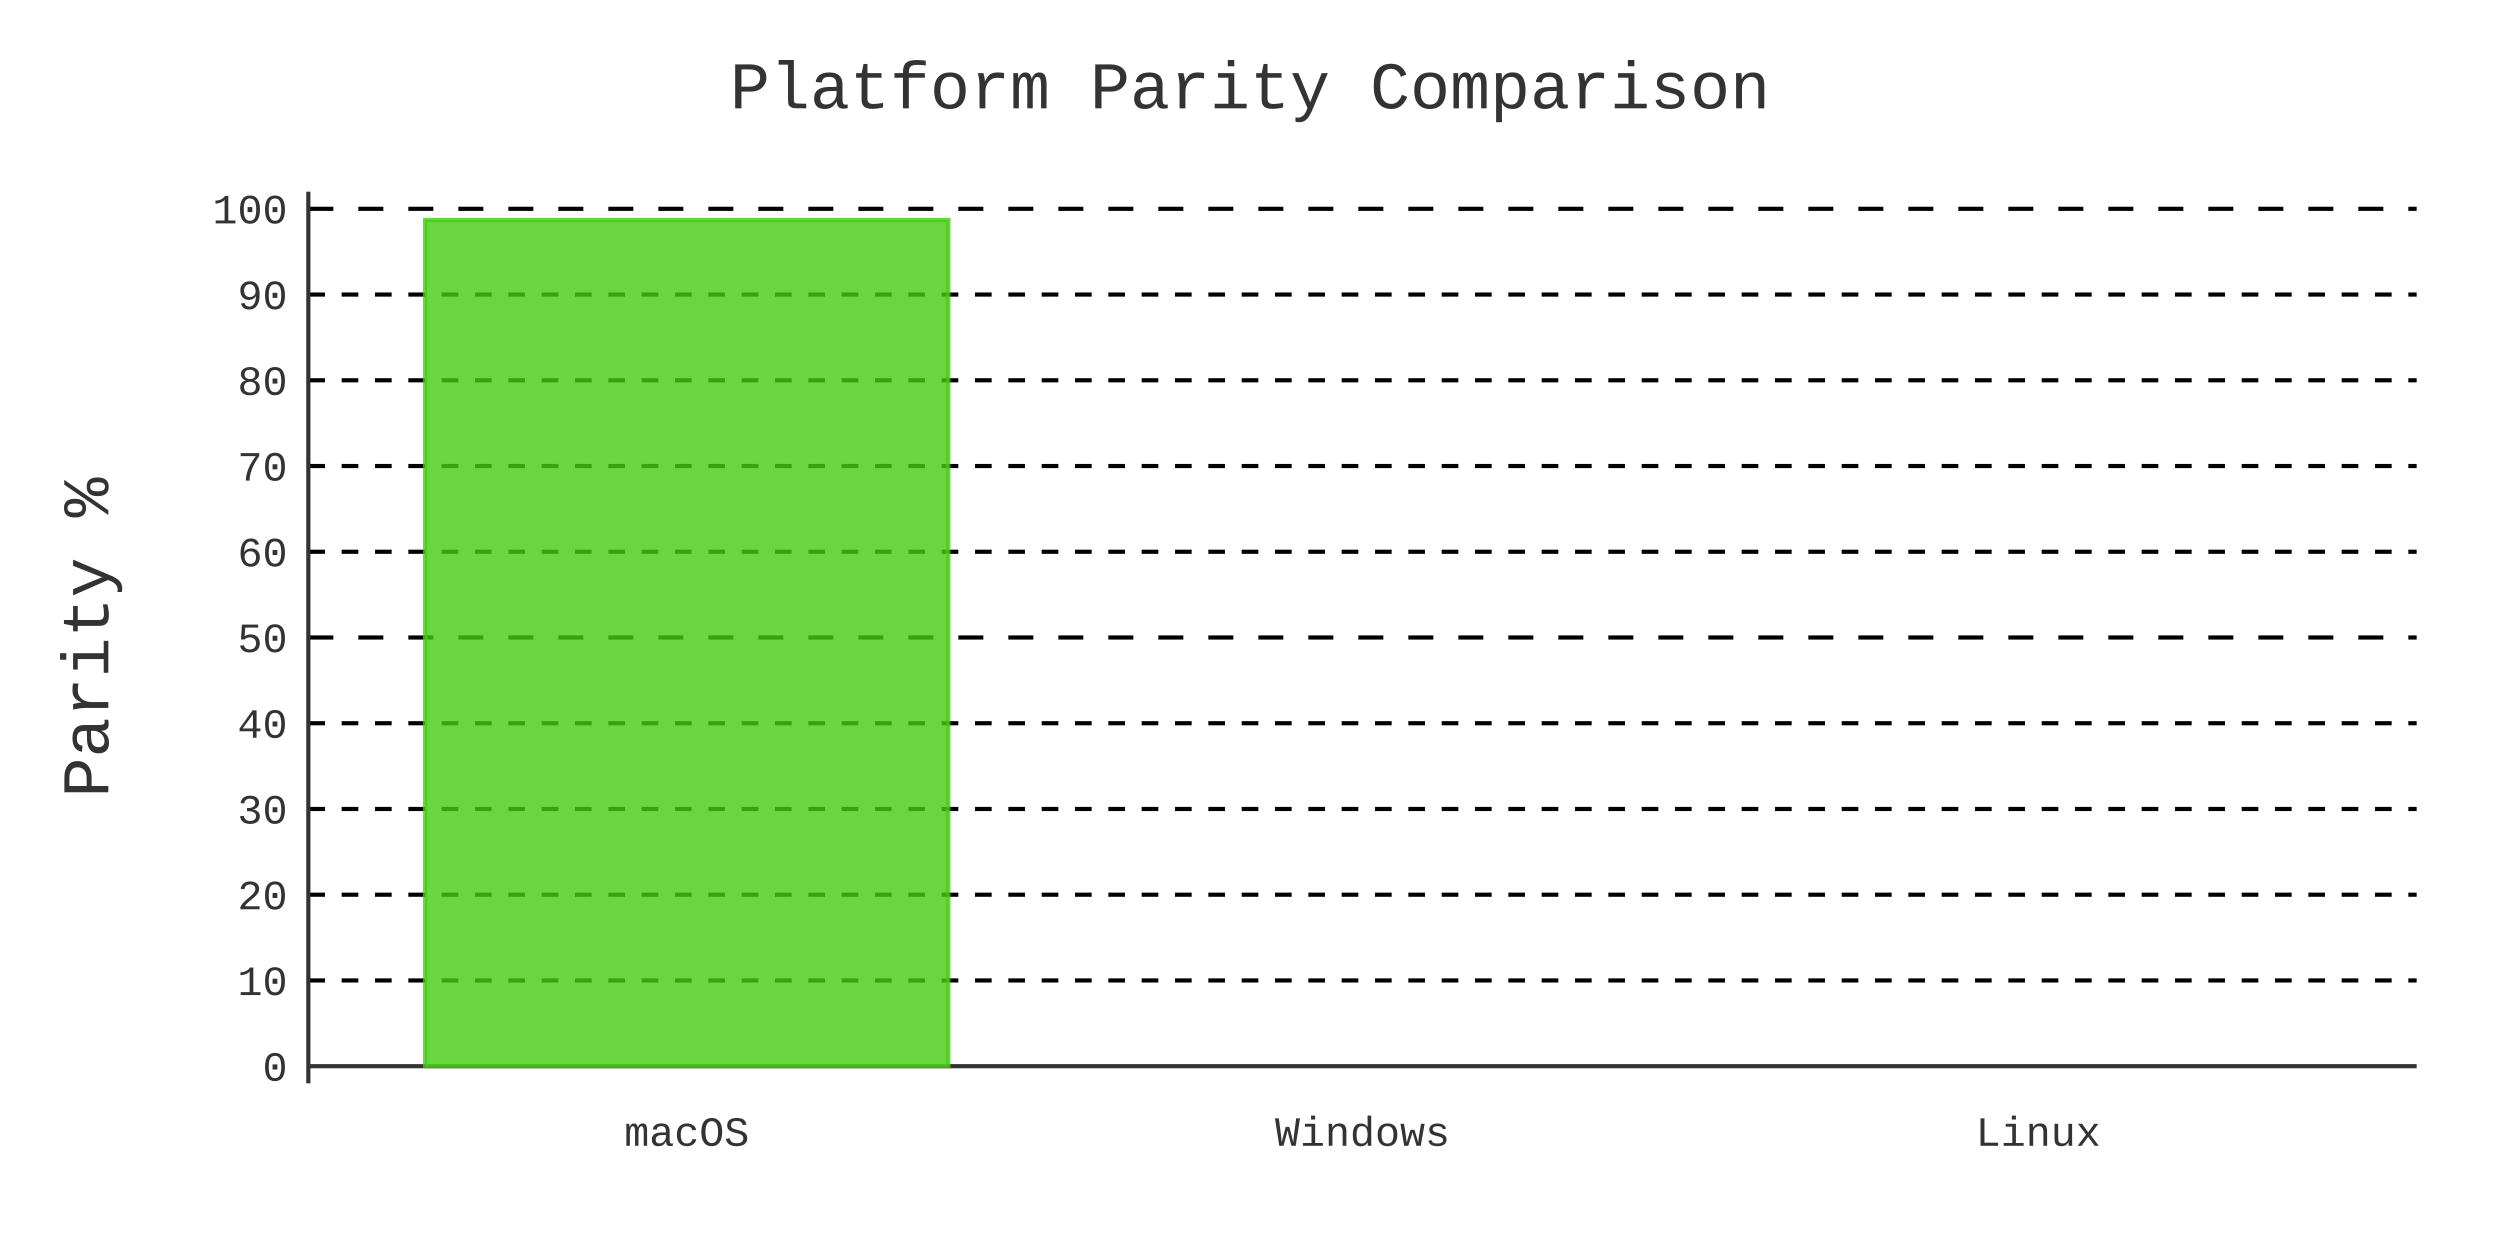
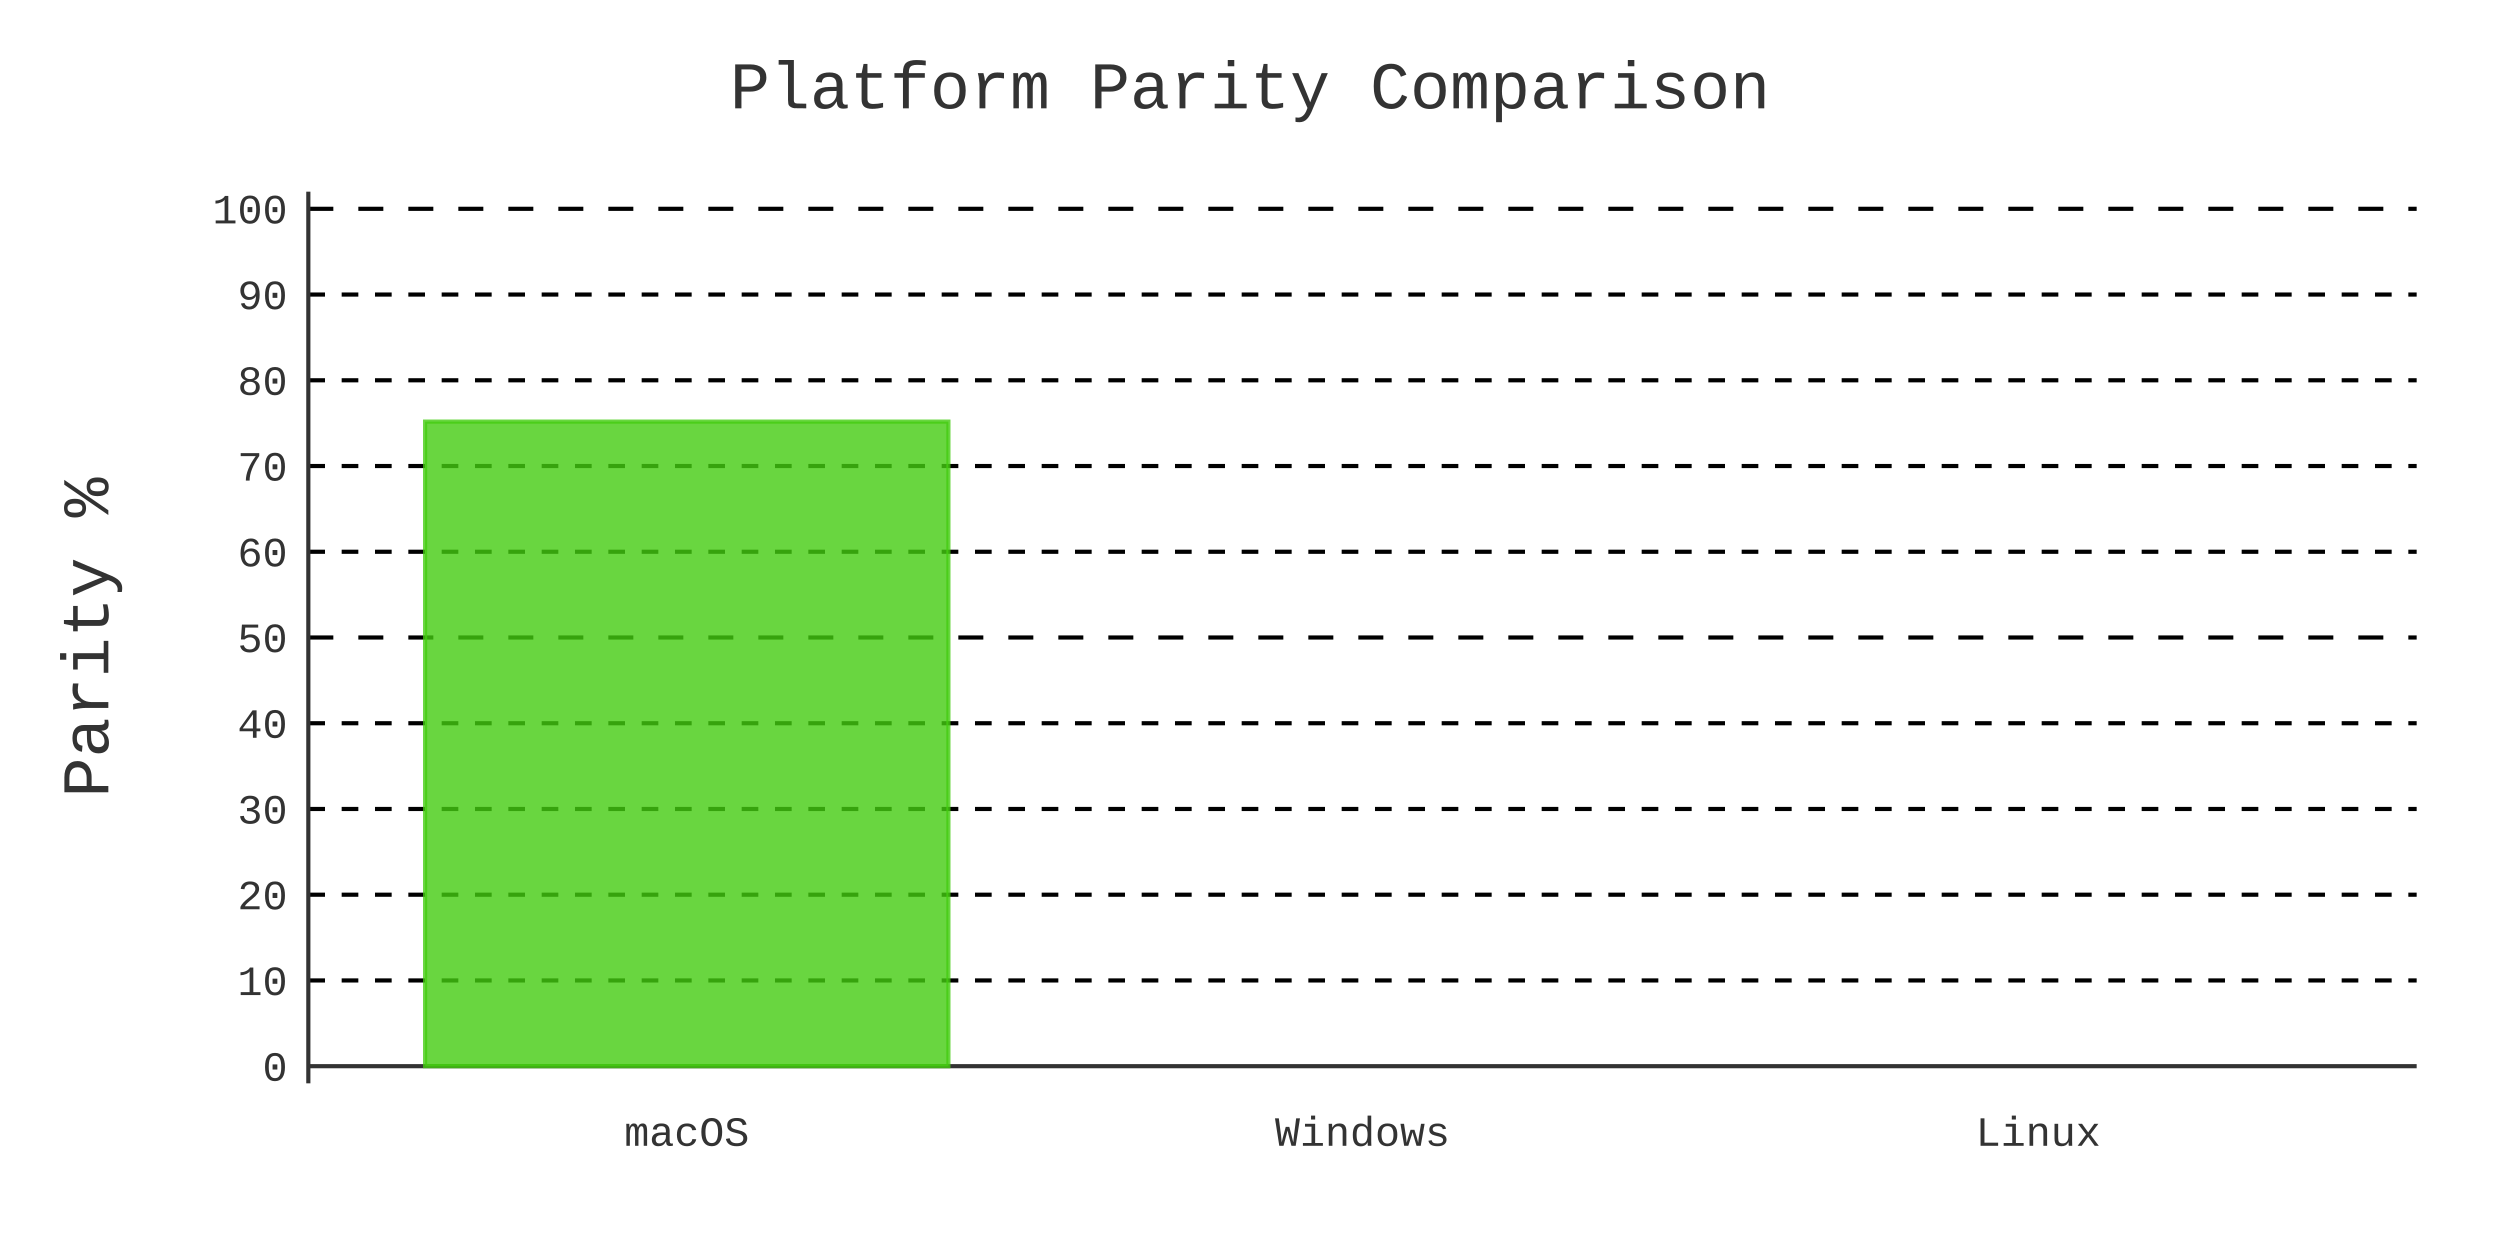
- <svg xmlns="http://www.w3.org/2000/svg" id="chart-26766fdf-6dca-4643-a485-99932201a2ee" class="pygal-chart" viewBox="0 0 600 300">
+ <svg xmlns="http://www.w3.org/2000/svg" id="chart-36154a7d-69b1-4847-8af5-415fe87f4f83" class="pygal-chart" viewBox="0 0 600 300">
  <defs>
-     <style type="text/css">#chart-26766fdf-6dca-4643-a485-99932201a2ee{-webkit-user-select:none;-webkit-font-smoothing:antialiased;font-family:Consolas,"Liberation Mono",Menlo,Courier,monospace}#chart-26766fdf-6dca-4643-a485-99932201a2ee .title{font-family:Consolas,"Liberation Mono",Menlo,Courier,monospace;font-size:16px}#chart-26766fdf-6dca-4643-a485-99932201a2ee .legends .legend text{font-family:Consolas,"Liberation Mono",Menlo,Courier,monospace;font-size:14px}#chart-26766fdf-6dca-4643-a485-99932201a2ee .axis text{font-family:Consolas,"Liberation Mono",Menlo,Courier,monospace;font-size:10px}#chart-26766fdf-6dca-4643-a485-99932201a2ee .axis text.major{font-family:Consolas,"Liberation Mono",Menlo,Courier,monospace;font-size:10px}#chart-26766fdf-6dca-4643-a485-99932201a2ee .text-overlay text.value{font-family:Consolas,"Liberation Mono",Menlo,Courier,monospace;font-size:16px}#chart-26766fdf-6dca-4643-a485-99932201a2ee .text-overlay text.label{font-family:Consolas,"Liberation Mono",Menlo,Courier,monospace;font-size:10px}#chart-26766fdf-6dca-4643-a485-99932201a2ee .tooltip{font-family:Consolas,"Liberation Mono",Menlo,Courier,monospace;font-size:14px}#chart-26766fdf-6dca-4643-a485-99932201a2ee text.no_data{font-family:Consolas,"Liberation Mono",Menlo,Courier,monospace;font-size:64px}
- #chart-26766fdf-6dca-4643-a485-99932201a2ee{background-color:transparent}#chart-26766fdf-6dca-4643-a485-99932201a2ee path,#chart-26766fdf-6dca-4643-a485-99932201a2ee line,#chart-26766fdf-6dca-4643-a485-99932201a2ee rect,#chart-26766fdf-6dca-4643-a485-99932201a2ee circle{-webkit-transition:400ms;-moz-transition:400ms;transition:400ms}#chart-26766fdf-6dca-4643-a485-99932201a2ee .graph &gt; .background{fill:transparent}#chart-26766fdf-6dca-4643-a485-99932201a2ee .plot &gt; .background{fill:transparent}#chart-26766fdf-6dca-4643-a485-99932201a2ee .graph{fill:#333}#chart-26766fdf-6dca-4643-a485-99932201a2ee text.no_data{fill:#333}#chart-26766fdf-6dca-4643-a485-99932201a2ee .title{fill:#333}#chart-26766fdf-6dca-4643-a485-99932201a2ee .legends .legend text{fill:#333}#chart-26766fdf-6dca-4643-a485-99932201a2ee .legends .legend:hover text{fill:#333}#chart-26766fdf-6dca-4643-a485-99932201a2ee .axis .line{stroke:#333}#chart-26766fdf-6dca-4643-a485-99932201a2ee .axis .guide.line{stroke:#666}#chart-26766fdf-6dca-4643-a485-99932201a2ee .axis .major.line{stroke:#333}#chart-26766fdf-6dca-4643-a485-99932201a2ee .axis text.major{fill:#333}#chart-26766fdf-6dca-4643-a485-99932201a2ee .axis.y .guides:hover .guide.line,#chart-26766fdf-6dca-4643-a485-99932201a2ee .line-graph .axis.x .guides:hover .guide.line,#chart-26766fdf-6dca-4643-a485-99932201a2ee .stackedline-graph .axis.x .guides:hover .guide.line,#chart-26766fdf-6dca-4643-a485-99932201a2ee .xy-graph .axis.x .guides:hover .guide.line{stroke:#333}#chart-26766fdf-6dca-4643-a485-99932201a2ee .axis .guides:hover text{fill:#333}#chart-26766fdf-6dca-4643-a485-99932201a2ee .reactive{fill-opacity:.8;stroke-opacity:.8;stroke-width:1}#chart-26766fdf-6dca-4643-a485-99932201a2ee .ci{stroke:#333}#chart-26766fdf-6dca-4643-a485-99932201a2ee .reactive.active,#chart-26766fdf-6dca-4643-a485-99932201a2ee .active .reactive{fill-opacity:.9;stroke-opacity:.9;stroke-width:4}#chart-26766fdf-6dca-4643-a485-99932201a2ee .ci .reactive.active{stroke-width:1.5}#chart-26766fdf-6dca-4643-a485-99932201a2ee .series text{fill:#333}#chart-26766fdf-6dca-4643-a485-99932201a2ee .tooltip rect{fill:transparent;stroke:#333;-webkit-transition:opacity 400ms;-moz-transition:opacity 400ms;transition:opacity 400ms}#chart-26766fdf-6dca-4643-a485-99932201a2ee .tooltip .label{fill:#333}#chart-26766fdf-6dca-4643-a485-99932201a2ee .tooltip .label{fill:#333}#chart-26766fdf-6dca-4643-a485-99932201a2ee .tooltip .legend{font-size:.8em;fill:#666}#chart-26766fdf-6dca-4643-a485-99932201a2ee .tooltip .x_label{font-size:.6em;fill:#333}#chart-26766fdf-6dca-4643-a485-99932201a2ee .tooltip .xlink{font-size:.5em;text-decoration:underline}#chart-26766fdf-6dca-4643-a485-99932201a2ee .tooltip .value{font-size:1.5em}#chart-26766fdf-6dca-4643-a485-99932201a2ee .bound{font-size:.5em}#chart-26766fdf-6dca-4643-a485-99932201a2ee .max-value{font-size:.75em;fill:#666}#chart-26766fdf-6dca-4643-a485-99932201a2ee .map-element{fill:transparent;stroke:#666 !important}#chart-26766fdf-6dca-4643-a485-99932201a2ee .map-element .reactive{fill-opacity:inherit;stroke-opacity:inherit}#chart-26766fdf-6dca-4643-a485-99932201a2ee .color-0,#chart-26766fdf-6dca-4643-a485-99932201a2ee .color-0 a:visited{stroke:#4c1;fill:#4c1}#chart-26766fdf-6dca-4643-a485-99932201a2ee .text-overlay .color-0 text{fill:black}
- #chart-26766fdf-6dca-4643-a485-99932201a2ee text.no_data{text-anchor:middle}#chart-26766fdf-6dca-4643-a485-99932201a2ee .guide.line{fill:none}#chart-26766fdf-6dca-4643-a485-99932201a2ee .centered{text-anchor:middle}#chart-26766fdf-6dca-4643-a485-99932201a2ee .title{text-anchor:middle}#chart-26766fdf-6dca-4643-a485-99932201a2ee .legends .legend text{fill-opacity:1}#chart-26766fdf-6dca-4643-a485-99932201a2ee .axis.x text{text-anchor:middle}#chart-26766fdf-6dca-4643-a485-99932201a2ee .axis.x:not(.web) text[transform]{text-anchor:start}#chart-26766fdf-6dca-4643-a485-99932201a2ee .axis.x:not(.web) text[transform].backwards{text-anchor:end}#chart-26766fdf-6dca-4643-a485-99932201a2ee .axis.y text{text-anchor:end}#chart-26766fdf-6dca-4643-a485-99932201a2ee .axis.y text[transform].backwards{text-anchor:start}#chart-26766fdf-6dca-4643-a485-99932201a2ee .axis.y2 text{text-anchor:start}#chart-26766fdf-6dca-4643-a485-99932201a2ee .axis.y2 text[transform].backwards{text-anchor:end}#chart-26766fdf-6dca-4643-a485-99932201a2ee .axis .guide.line{stroke-dasharray:4,4;stroke:black}#chart-26766fdf-6dca-4643-a485-99932201a2ee .axis .major.guide.line{stroke-dasharray:6,6;stroke:black}#chart-26766fdf-6dca-4643-a485-99932201a2ee .horizontal .axis.y .guide.line,#chart-26766fdf-6dca-4643-a485-99932201a2ee .horizontal .axis.y2 .guide.line,#chart-26766fdf-6dca-4643-a485-99932201a2ee .vertical .axis.x .guide.line{opacity:0}#chart-26766fdf-6dca-4643-a485-99932201a2ee .horizontal .axis.always_show .guide.line,#chart-26766fdf-6dca-4643-a485-99932201a2ee .vertical .axis.always_show .guide.line{opacity:1 !important}#chart-26766fdf-6dca-4643-a485-99932201a2ee .axis.y .guides:hover .guide.line,#chart-26766fdf-6dca-4643-a485-99932201a2ee .axis.y2 .guides:hover .guide.line,#chart-26766fdf-6dca-4643-a485-99932201a2ee .axis.x .guides:hover .guide.line{opacity:1}#chart-26766fdf-6dca-4643-a485-99932201a2ee .axis .guides:hover text{opacity:1}#chart-26766fdf-6dca-4643-a485-99932201a2ee .nofill{fill:none}#chart-26766fdf-6dca-4643-a485-99932201a2ee .subtle-fill{fill-opacity:.2}#chart-26766fdf-6dca-4643-a485-99932201a2ee .dot{stroke-width:1px;fill-opacity:1;stroke-opacity:1}#chart-26766fdf-6dca-4643-a485-99932201a2ee .dot.active{stroke-width:5px}#chart-26766fdf-6dca-4643-a485-99932201a2ee .dot.negative{fill:transparent}#chart-26766fdf-6dca-4643-a485-99932201a2ee text,#chart-26766fdf-6dca-4643-a485-99932201a2ee tspan{stroke:none !important}#chart-26766fdf-6dca-4643-a485-99932201a2ee .series text.active{opacity:1}#chart-26766fdf-6dca-4643-a485-99932201a2ee .tooltip rect{fill-opacity:.95;stroke-width:.5}#chart-26766fdf-6dca-4643-a485-99932201a2ee .tooltip text{fill-opacity:1}#chart-26766fdf-6dca-4643-a485-99932201a2ee .showable{visibility:hidden}#chart-26766fdf-6dca-4643-a485-99932201a2ee .showable.shown{visibility:visible}#chart-26766fdf-6dca-4643-a485-99932201a2ee .gauge-background{fill:rgba(229,229,229,1);stroke:none}#chart-26766fdf-6dca-4643-a485-99932201a2ee .bg-lines{stroke:transparent;stroke-width:2px}</style>
+     <style type="text/css">#chart-36154a7d-69b1-4847-8af5-415fe87f4f83{-webkit-user-select:none;-webkit-font-smoothing:antialiased;font-family:Consolas,"Liberation Mono",Menlo,Courier,monospace}#chart-36154a7d-69b1-4847-8af5-415fe87f4f83 .title{font-family:Consolas,"Liberation Mono",Menlo,Courier,monospace;font-size:16px}#chart-36154a7d-69b1-4847-8af5-415fe87f4f83 .legends .legend text{font-family:Consolas,"Liberation Mono",Menlo,Courier,monospace;font-size:14px}#chart-36154a7d-69b1-4847-8af5-415fe87f4f83 .axis text{font-family:Consolas,"Liberation Mono",Menlo,Courier,monospace;font-size:10px}#chart-36154a7d-69b1-4847-8af5-415fe87f4f83 .axis text.major{font-family:Consolas,"Liberation Mono",Menlo,Courier,monospace;font-size:10px}#chart-36154a7d-69b1-4847-8af5-415fe87f4f83 .text-overlay text.value{font-family:Consolas,"Liberation Mono",Menlo,Courier,monospace;font-size:16px}#chart-36154a7d-69b1-4847-8af5-415fe87f4f83 .text-overlay text.label{font-family:Consolas,"Liberation Mono",Menlo,Courier,monospace;font-size:10px}#chart-36154a7d-69b1-4847-8af5-415fe87f4f83 .tooltip{font-family:Consolas,"Liberation Mono",Menlo,Courier,monospace;font-size:14px}#chart-36154a7d-69b1-4847-8af5-415fe87f4f83 text.no_data{font-family:Consolas,"Liberation Mono",Menlo,Courier,monospace;font-size:64px}
+ #chart-36154a7d-69b1-4847-8af5-415fe87f4f83{background-color:transparent}#chart-36154a7d-69b1-4847-8af5-415fe87f4f83 path,#chart-36154a7d-69b1-4847-8af5-415fe87f4f83 line,#chart-36154a7d-69b1-4847-8af5-415fe87f4f83 rect,#chart-36154a7d-69b1-4847-8af5-415fe87f4f83 circle{-webkit-transition:400ms;-moz-transition:400ms;transition:400ms}#chart-36154a7d-69b1-4847-8af5-415fe87f4f83 .graph &gt; .background{fill:transparent}#chart-36154a7d-69b1-4847-8af5-415fe87f4f83 .plot &gt; .background{fill:transparent}#chart-36154a7d-69b1-4847-8af5-415fe87f4f83 .graph{fill:#333}#chart-36154a7d-69b1-4847-8af5-415fe87f4f83 text.no_data{fill:#333}#chart-36154a7d-69b1-4847-8af5-415fe87f4f83 .title{fill:#333}#chart-36154a7d-69b1-4847-8af5-415fe87f4f83 .legends .legend text{fill:#333}#chart-36154a7d-69b1-4847-8af5-415fe87f4f83 .legends .legend:hover text{fill:#333}#chart-36154a7d-69b1-4847-8af5-415fe87f4f83 .axis .line{stroke:#333}#chart-36154a7d-69b1-4847-8af5-415fe87f4f83 .axis .guide.line{stroke:#666}#chart-36154a7d-69b1-4847-8af5-415fe87f4f83 .axis .major.line{stroke:#333}#chart-36154a7d-69b1-4847-8af5-415fe87f4f83 .axis text.major{fill:#333}#chart-36154a7d-69b1-4847-8af5-415fe87f4f83 .axis.y .guides:hover .guide.line,#chart-36154a7d-69b1-4847-8af5-415fe87f4f83 .line-graph .axis.x .guides:hover .guide.line,#chart-36154a7d-69b1-4847-8af5-415fe87f4f83 .stackedline-graph .axis.x .guides:hover .guide.line,#chart-36154a7d-69b1-4847-8af5-415fe87f4f83 .xy-graph .axis.x .guides:hover .guide.line{stroke:#333}#chart-36154a7d-69b1-4847-8af5-415fe87f4f83 .axis .guides:hover text{fill:#333}#chart-36154a7d-69b1-4847-8af5-415fe87f4f83 .reactive{fill-opacity:.8;stroke-opacity:.8;stroke-width:1}#chart-36154a7d-69b1-4847-8af5-415fe87f4f83 .ci{stroke:#333}#chart-36154a7d-69b1-4847-8af5-415fe87f4f83 .reactive.active,#chart-36154a7d-69b1-4847-8af5-415fe87f4f83 .active .reactive{fill-opacity:.9;stroke-opacity:.9;stroke-width:4}#chart-36154a7d-69b1-4847-8af5-415fe87f4f83 .ci .reactive.active{stroke-width:1.5}#chart-36154a7d-69b1-4847-8af5-415fe87f4f83 .series text{fill:#333}#chart-36154a7d-69b1-4847-8af5-415fe87f4f83 .tooltip rect{fill:transparent;stroke:#333;-webkit-transition:opacity 400ms;-moz-transition:opacity 400ms;transition:opacity 400ms}#chart-36154a7d-69b1-4847-8af5-415fe87f4f83 .tooltip .label{fill:#333}#chart-36154a7d-69b1-4847-8af5-415fe87f4f83 .tooltip .label{fill:#333}#chart-36154a7d-69b1-4847-8af5-415fe87f4f83 .tooltip .legend{font-size:.8em;fill:#666}#chart-36154a7d-69b1-4847-8af5-415fe87f4f83 .tooltip .x_label{font-size:.6em;fill:#333}#chart-36154a7d-69b1-4847-8af5-415fe87f4f83 .tooltip .xlink{font-size:.5em;text-decoration:underline}#chart-36154a7d-69b1-4847-8af5-415fe87f4f83 .tooltip .value{font-size:1.5em}#chart-36154a7d-69b1-4847-8af5-415fe87f4f83 .bound{font-size:.5em}#chart-36154a7d-69b1-4847-8af5-415fe87f4f83 .max-value{font-size:.75em;fill:#666}#chart-36154a7d-69b1-4847-8af5-415fe87f4f83 .map-element{fill:transparent;stroke:#666 !important}#chart-36154a7d-69b1-4847-8af5-415fe87f4f83 .map-element .reactive{fill-opacity:inherit;stroke-opacity:inherit}#chart-36154a7d-69b1-4847-8af5-415fe87f4f83 .color-0,#chart-36154a7d-69b1-4847-8af5-415fe87f4f83 .color-0 a:visited{stroke:#4c1;fill:#4c1}#chart-36154a7d-69b1-4847-8af5-415fe87f4f83 .text-overlay .color-0 text{fill:black}
+ #chart-36154a7d-69b1-4847-8af5-415fe87f4f83 text.no_data{text-anchor:middle}#chart-36154a7d-69b1-4847-8af5-415fe87f4f83 .guide.line{fill:none}#chart-36154a7d-69b1-4847-8af5-415fe87f4f83 .centered{text-anchor:middle}#chart-36154a7d-69b1-4847-8af5-415fe87f4f83 .title{text-anchor:middle}#chart-36154a7d-69b1-4847-8af5-415fe87f4f83 .legends .legend text{fill-opacity:1}#chart-36154a7d-69b1-4847-8af5-415fe87f4f83 .axis.x text{text-anchor:middle}#chart-36154a7d-69b1-4847-8af5-415fe87f4f83 .axis.x:not(.web) text[transform]{text-anchor:start}#chart-36154a7d-69b1-4847-8af5-415fe87f4f83 .axis.x:not(.web) text[transform].backwards{text-anchor:end}#chart-36154a7d-69b1-4847-8af5-415fe87f4f83 .axis.y text{text-anchor:end}#chart-36154a7d-69b1-4847-8af5-415fe87f4f83 .axis.y text[transform].backwards{text-anchor:start}#chart-36154a7d-69b1-4847-8af5-415fe87f4f83 .axis.y2 text{text-anchor:start}#chart-36154a7d-69b1-4847-8af5-415fe87f4f83 .axis.y2 text[transform].backwards{text-anchor:end}#chart-36154a7d-69b1-4847-8af5-415fe87f4f83 .axis .guide.line{stroke-dasharray:4,4;stroke:black}#chart-36154a7d-69b1-4847-8af5-415fe87f4f83 .axis .major.guide.line{stroke-dasharray:6,6;stroke:black}#chart-36154a7d-69b1-4847-8af5-415fe87f4f83 .horizontal .axis.y .guide.line,#chart-36154a7d-69b1-4847-8af5-415fe87f4f83 .horizontal .axis.y2 .guide.line,#chart-36154a7d-69b1-4847-8af5-415fe87f4f83 .vertical .axis.x .guide.line{opacity:0}#chart-36154a7d-69b1-4847-8af5-415fe87f4f83 .horizontal .axis.always_show .guide.line,#chart-36154a7d-69b1-4847-8af5-415fe87f4f83 .vertical .axis.always_show .guide.line{opacity:1 !important}#chart-36154a7d-69b1-4847-8af5-415fe87f4f83 .axis.y .guides:hover .guide.line,#chart-36154a7d-69b1-4847-8af5-415fe87f4f83 .axis.y2 .guides:hover .guide.line,#chart-36154a7d-69b1-4847-8af5-415fe87f4f83 .axis.x .guides:hover .guide.line{opacity:1}#chart-36154a7d-69b1-4847-8af5-415fe87f4f83 .axis .guides:hover text{opacity:1}#chart-36154a7d-69b1-4847-8af5-415fe87f4f83 .nofill{fill:none}#chart-36154a7d-69b1-4847-8af5-415fe87f4f83 .subtle-fill{fill-opacity:.2}#chart-36154a7d-69b1-4847-8af5-415fe87f4f83 .dot{stroke-width:1px;fill-opacity:1;stroke-opacity:1}#chart-36154a7d-69b1-4847-8af5-415fe87f4f83 .dot.active{stroke-width:5px}#chart-36154a7d-69b1-4847-8af5-415fe87f4f83 .dot.negative{fill:transparent}#chart-36154a7d-69b1-4847-8af5-415fe87f4f83 text,#chart-36154a7d-69b1-4847-8af5-415fe87f4f83 tspan{stroke:none !important}#chart-36154a7d-69b1-4847-8af5-415fe87f4f83 .series text.active{opacity:1}#chart-36154a7d-69b1-4847-8af5-415fe87f4f83 .tooltip rect{fill-opacity:.95;stroke-width:.5}#chart-36154a7d-69b1-4847-8af5-415fe87f4f83 .tooltip text{fill-opacity:1}#chart-36154a7d-69b1-4847-8af5-415fe87f4f83 .showable{visibility:hidden}#chart-36154a7d-69b1-4847-8af5-415fe87f4f83 .showable.shown{visibility:visible}#chart-36154a7d-69b1-4847-8af5-415fe87f4f83 .gauge-background{fill:rgba(229,229,229,1);stroke:none}#chart-36154a7d-69b1-4847-8af5-415fe87f4f83 .bg-lines{stroke:transparent;stroke-width:2px}</style>
  </defs>
  <g class="graph bar-graph vertical">
    <rect x="0" y="0" width="600" height="300" class="background" />
    <g transform="translate(74, 46)" class="plot">
      <rect x="0" y="0" width="506.0" height="214" class="background" />
      <g class="axis y always_show">
        <g class="guides">
          <path d="M0 209.885 h506" class="axis major line" />
          <text x="-5" y="213.385" class="major">0</text>
        </g>
        <g class="guides">
          <path d="M0 189.308 h506" class="guide line" />
          <text x="-5" y="192.808" class="">10</text>
        </g>
        <g class="guides">
          <path d="M0 168.731 h506" class="guide line" />
          <text x="-5" y="172.231" class="">20</text>
        </g>
        <g class="guides">
          <path d="M0 148.154 h506" class="guide line" />
          <text x="-5" y="151.654" class="">30</text>
        </g>
        <g class="guides">
          <path d="M0 127.577 h506" class="guide line" />
          <text x="-5" y="131.077" class="">40</text>
        </g>
        <g class="guides">
          <path d="M0 107 h506" class="major guide line" />
          <text x="-5" y="110.5" class="major">50</text>
        </g>
        <g class="guides">
          <path d="M0 86.423 h506" class="guide line" />
          <text x="-5" y="89.923" class="">60</text>
        </g>
        <g class="guides">
          <path d="M0 65.846 h506" class="guide line" />
          <text x="-5" y="69.346" class="">70</text>
        </g>
        <g class="guides">
          <path d="M0 45.269 h506" class="guide line" />
          <text x="-5" y="48.769" class="">80</text>
        </g>
        <g class="guides">
          <path d="M0 24.692 h506" class="guide line" />
          <text x="-5" y="28.192" class="">90</text>
        </g>
        <g class="guides">
          <path d="M0 4.115 h506" class="major guide line" />
          <text x="-5" y="7.615" class="major">100</text>
        </g>
      </g>
      <g class="axis x">
        <path d="M0 0 v214" class="line" />
        <g class="guides">
          <path d="M90.821 0 v214" class="guide line" />
          <text x="90.821" y="229.0" class="">macOS</text>
        </g>
        <g class="guides">
          <path d="M253 0 v214" class="guide line" />
          <text x="253.0" y="229.0" class="">Windows</text>
        </g>
        <g class="guides">
          <path d="M415.179 0 v214" class="guide line" />
          <text x="415.179" y="229.0" class="">Linux</text>
        </g>
      </g>
      <g class="series serie-0 color-0">
        <g class="bars">
          <g class="bar">
-             <rect x="28.025" y="6.79" rx="0" ry="0" width="125.592" height="203.094" class="rect reactive tooltip-trigger" />
+             <rect x="28.025" y="55.187" rx="0" ry="0" width="125.592" height="154.697" class="rect reactive tooltip-trigger" />
          </g>
        </g>
      </g>
    </g>
    <g class="titles">
      <text x="300.0" y="26" class="title plot_title">Platform Parity Comparison</text>
      <text x="0" y="179.0" class="title" transform="rotate(-90 0 153)">Parity %</text>
    </g>
    <g transform="translate(74, 46)" class="plot overlay">
      <g class="series serie-0 color-0" />
    </g>
    <g transform="translate(74, 46)" class="plot text-overlay">
      <g class="series serie-0 color-0" />
    </g>
    <g transform="translate(74, 46)" class="plot tooltip-overlay">
      <g transform="translate(0 0)" style="opacity: 0" class="tooltip">
        <rect rx="0" ry="0" width="0" height="0" class="tooltip-box" />
        <g class="text" />
      </g>
    </g>
  </g>
</svg>
